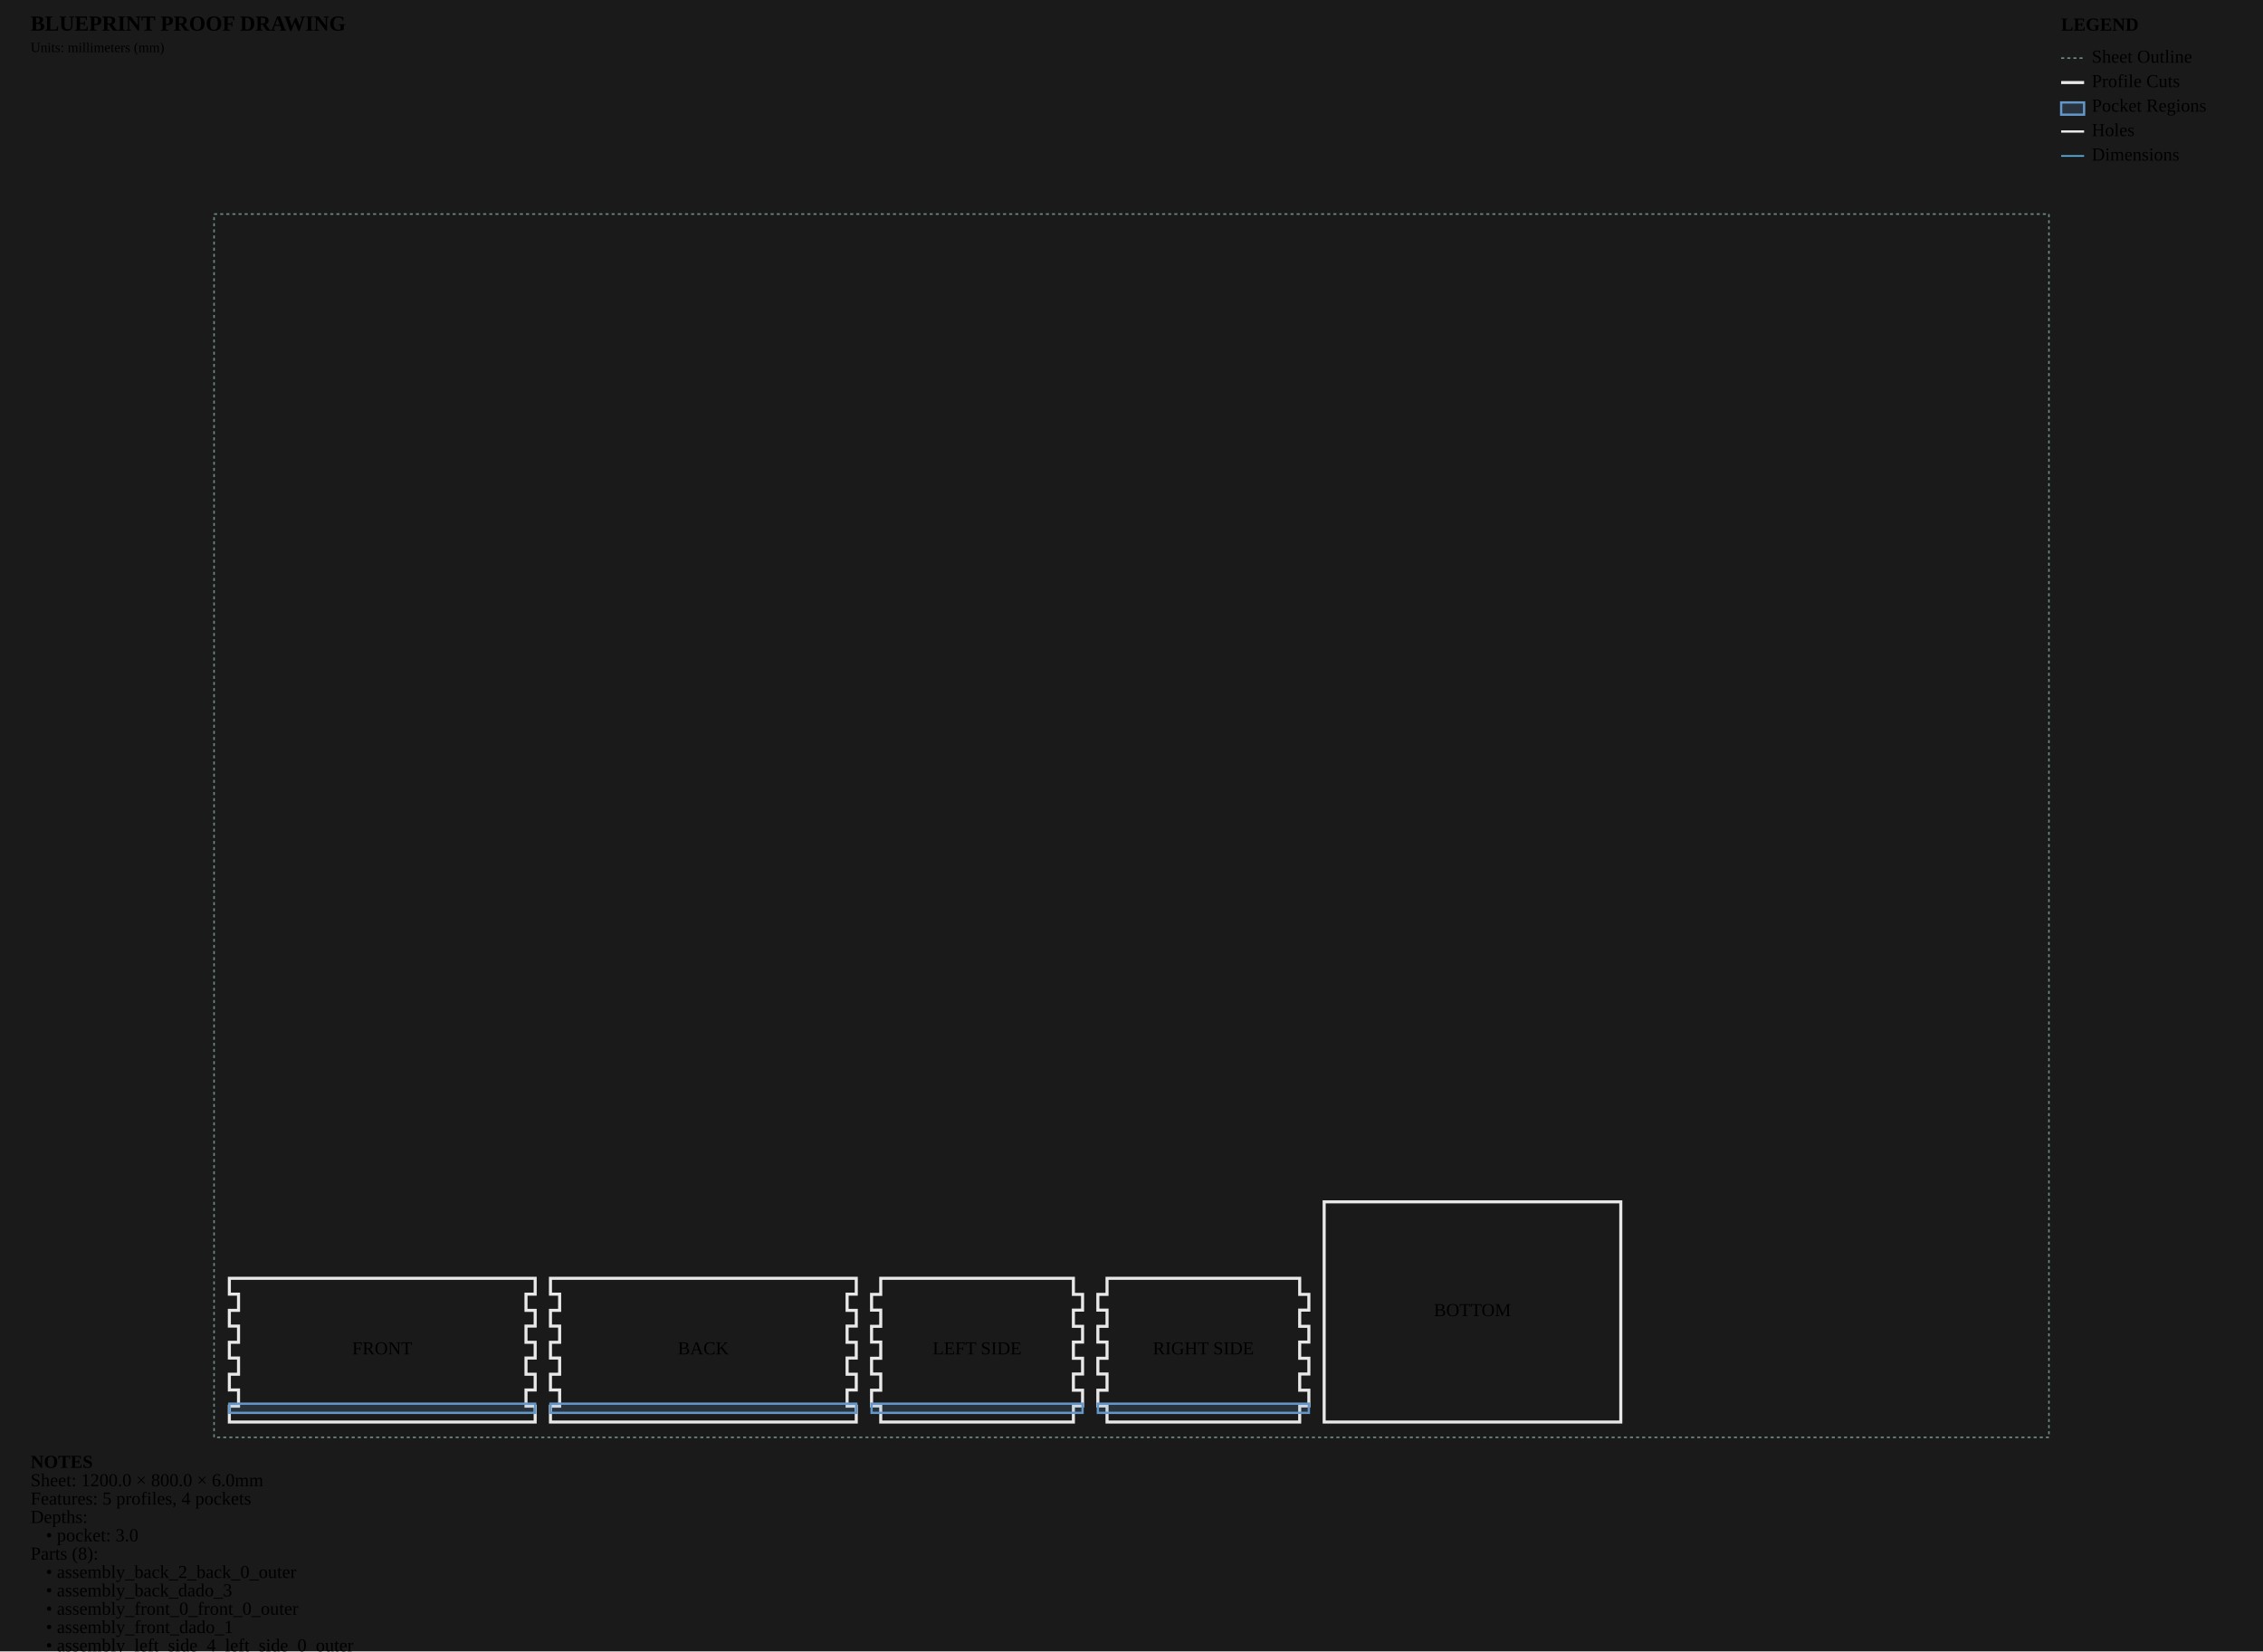
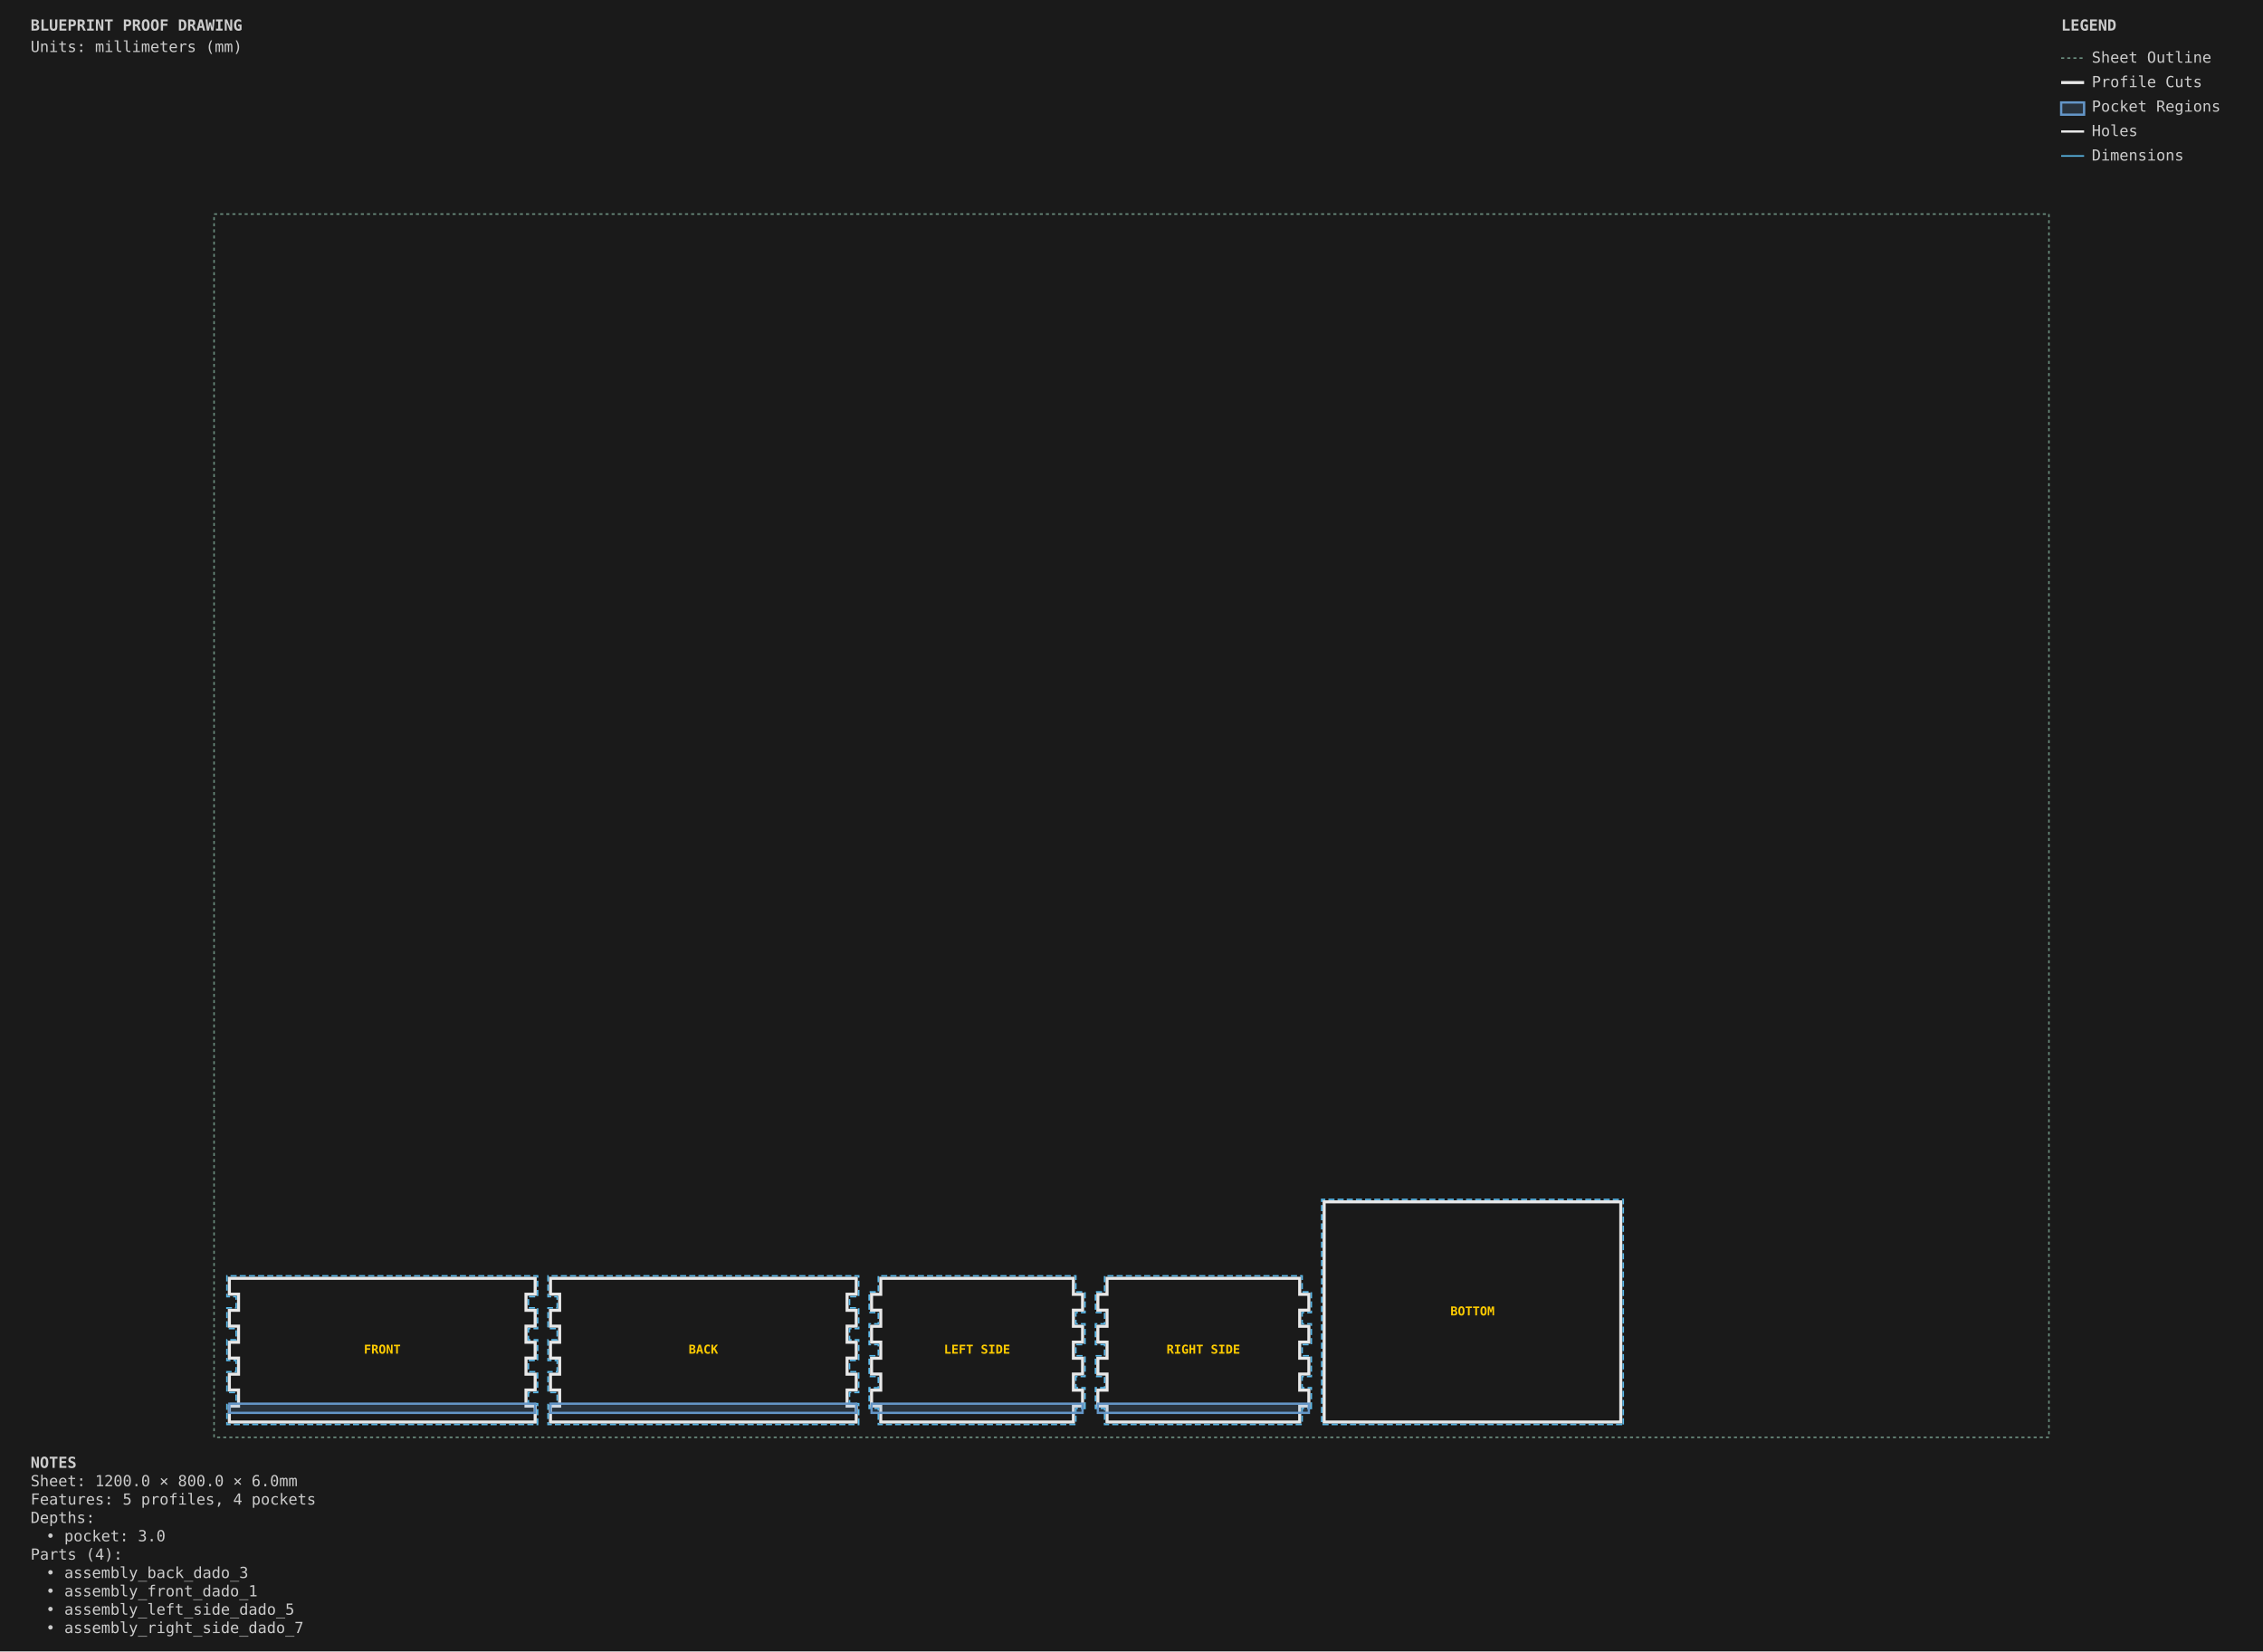
<svg xmlns="http://www.w3.org/2000/svg" viewBox="0 0 1480.0 1080.0" width="1480.0mm" height="1080.0mm">
  <style>
        .sheet-outline { stroke: #6b8e7f; stroke-width: 1; fill: none; stroke-dasharray: 2,2; }
        .profile-cuts { stroke: #e8e8e8; stroke-width: 2; fill: none; }
+         .profile-toolpaths { stroke: #5ab9ea; stroke-width: 1; fill: none; stroke-dasharray: 4,2; }
        .waste-cuts { stroke: #ff9500; stroke-width: 2; fill: none; stroke-dasharray: 8,4; }
        .pocket-regions { stroke: #6496c8; stroke-width: 1.5; fill: #6496c8; fill-opacity: 0.2; }
        .holes { stroke: #e8e8e8; stroke-width: 1.5; fill: none; }
        .engrave-paths { stroke: #888888; stroke-width: 0.25; fill: none; }
        .construction { stroke: #6b8e7f; stroke-width: 0.5; fill: none; stroke-dasharray: 2,2; }
        .dimensions { stroke: #5ab9ea; stroke-width: 1; fill: none; }
-         .dimension-text { fill:
+         .dimension-text { fill: #5ab9ea; font-family: monospace; font-size: 10px; }
        .gap-dimensions { stroke: #ff9500; stroke-width: 1; fill: none; }
-         .gap-text { fill:
+         .gap-text { fill: #ff9500; font-family: monospace; font-size: 10px; }
        .notes { fill: #cccccc; font-family: monospace; font-size: 10px; }
        .legend { fill: #cccccc; font-family: monospace; font-size: 10px; }
        .part-label { fill: #ffcc00; font-family: monospace; font-size: 8px; font-weight: bold; }
+         .edge-label { fill: #ffcc00; font-family: monospace; font-size: 7px; }
    </style>
  <rect x="0" y="0" width="1480.0" height="1080.0" fill="#1a1a1a" />
  <g id="SHEET_OUTLINE" class="sheet-outline">
    <rect x="140" y="140" width="1200.0" height="800.0" />
  </g>
  <g id="PROFILE_CUTS" class="profile-cuts">
-     <path d="M 350.000 930.000 L 350.000 919.631 L 344.000 919.631 L 344.000 909.036 L 350.000 909.036 L 350.000 898.742 L 344.000 898.742 L 344.000 888.147 L 350.000 888.147 L 350.000 877.853 L 344.000 877.853 L 344.000 867.258 L 350.000 867.258 L 350.000 856.964 L 344.000 856.964 L 344.000 846.369 L 350.000 846.369 L 350.000 836.000 L 150.000 836.000 L 150.000 846.369 L 156.000 846.369 L 156.000 856.964 L 150.000 856.964 L 150.000 867.258 L 156.000 867.258 L 156.000 877.853 L 150.000 877.853 L 150.000 888.147 L 156.000 888.147 L 156.000 898.742 L 150.000 898.742 L 150.000 909.036 L 156.000 909.036 L 156.000 919.631 L 150.000 919.631 L 150.000 930.000 Z" fill-rule="evenodd" />
-     <path d="M 560.000 930.000 L 560.000 919.631 L 554.000 919.631 L 554.000 909.036 L 560.000 909.036 L 560.000 898.742 L 554.000 898.742 L 554.000 888.147 L 560.000 888.147 L 560.000 877.853 L 554.000 877.853 L 554.000 867.258 L 560.000 867.258 L 560.000 856.964 L 554.000 856.964 L 554.000 846.369 L 560.000 846.369 L 560.000 836.000 L 360.000 836.000 L 360.000 846.369 L 366.000 846.369 L 366.000 856.964 L 360.000 856.964 L 360.000 867.258 L 366.000 867.258 L 366.000 877.853 L 360.000 877.853 L 360.000 888.147 L 366.000 888.147 L 366.000 898.742 L 360.000 898.742 L 360.000 909.036 L 366.000 909.036 L 366.000 919.631 L 360.000 919.631 L 360.000 930.000 Z" fill-rule="evenodd" />
-     <path d="M 708.000 919.481 L 708.000 909.186 L 702.000 909.186 L 702.000 898.592 L 708.000 898.592 L 708.000 888.297 L 702.000 888.297 L 702.000 877.703 L 708.000 877.703 L 708.000 867.408 L 702.000 867.408 L 702.000 856.814 L 708.000 856.814 L 708.000 846.519 L 702.000 846.519 L 702.000 836.000 L 576.000 836.000 L 576.000 846.519 L 570.000 846.519 L 570.000 856.814 L 576.000 856.814 L 576.000 867.408 L 570.000 867.408 L 570.000 877.703 L 576.000 877.703 L 576.000 888.297 L 570.000 888.297 L 570.000 898.592 L 576.000 898.592 L 576.000 909.186 L 570.000 909.186 L 570.000 919.481 L 576.000 919.481 L 576.000 930.000 L 702.000 930.000 L 702.000 919.481 Z" fill-rule="evenodd" />
-     <path d="M 856.000 919.481 L 856.000 909.186 L 850.000 909.186 L 850.000 898.592 L 856.000 898.592 L 856.000 888.297 L 850.000 888.297 L 850.000 877.703 L 856.000 877.703 L 856.000 867.408 L 850.000 867.408 L 850.000 856.814 L 856.000 856.814 L 856.000 846.519 L 850.000 846.519 L 850.000 836.000 L 724.000 836.000 L 724.000 846.519 L 718.000 846.519 L 718.000 856.814 L 724.000 856.814 L 724.000 867.408 L 718.000 867.408 L 718.000 877.703 L 724.000 877.703 L 724.000 888.297 L 718.000 888.297 L 718.000 898.592 L 724.000 898.592 L 724.000 909.186 L 718.000 909.186 L 718.000 919.481 L 724.000 919.481 L 724.000 930.000 L 850.000 930.000 L 850.000 919.481 Z" fill-rule="evenodd" />
-     <path d="M 866.000 930.000 L 1060.000 930.000 L 1060.000 786.000 L 866.000 786.000 Z" fill-rule="evenodd" />
+     <path d="M 350.000 930.000 L 350.000 919.593 L 344.000 919.593 L 344.000 909.074 L 350.000 909.074 L 350.000 898.704 L 344.000 898.704 L 344.000 888.185 L 350.000 888.185 L 350.000 877.815 L 344.000 877.815 L 344.000 867.296 L 350.000 867.296 L 350.000 856.926 L 344.000 856.926 L 344.000 846.407 L 350.000 846.407 L 350.000 836.000 L 150.000 836.000 L 150.000 846.407 L 156.000 846.407 L 156.000 856.926 L 150.000 856.926 L 150.000 867.296 L 156.000 867.296 L 156.000 877.815 L 150.000 877.815 L 150.000 888.185 L 156.000 888.185 L 156.000 898.704 L 150.000 898.704 L 150.000 909.074 L 156.000 909.074 L 156.000 919.593 L 150.000 919.593 L 150.000 930.000 Z" fill-rule="evenodd" />
+     <path d="M 560.000 930.000 L 560.000 919.593 L 554.000 919.593 L 554.000 909.074 L 560.000 909.074 L 560.000 898.704 L 554.000 898.704 L 554.000 888.185 L 560.000 888.185 L 560.000 877.815 L 554.000 877.815 L 554.000 867.296 L 560.000 867.296 L 560.000 856.926 L 554.000 856.926 L 554.000 846.407 L 560.000 846.407 L 560.000 836.000 L 360.000 836.000 L 360.000 846.407 L 366.000 846.407 L 366.000 856.926 L 360.000 856.926 L 360.000 867.296 L 366.000 867.296 L 366.000 877.815 L 360.000 877.815 L 360.000 888.185 L 366.000 888.185 L 366.000 898.704 L 360.000 898.704 L 360.000 909.074 L 366.000 909.074 L 366.000 919.593 L 360.000 919.593 L 360.000 930.000 Z" fill-rule="evenodd" />
+     <path d="M 708.000 919.518 L 708.000 909.149 L 702.000 909.149 L 702.000 898.629 L 708.000 898.629 L 708.000 888.260 L 702.000 888.260 L 702.000 877.740 L 708.000 877.740 L 708.000 867.371 L 702.000 867.371 L 702.000 856.851 L 708.000 856.851 L 708.000 846.482 L 702.000 846.482 L 702.000 836.000 L 576.000 836.000 L 576.000 846.482 L 570.000 846.482 L 570.000 856.851 L 576.000 856.851 L 576.000 867.371 L 570.000 867.371 L 570.000 877.740 L 576.000 877.740 L 576.000 888.260 L 570.000 888.260 L 570.000 898.629 L 576.000 898.629 L 576.000 909.149 L 570.000 909.149 L 570.000 919.518 L 576.000 919.518 L 576.000 930.000 L 702.000 930.000 L 702.000 919.518 Z" fill-rule="evenodd" />
+     <path d="M 856.000 919.518 L 856.000 909.149 L 850.000 909.149 L 850.000 898.629 L 856.000 898.629 L 856.000 888.260 L 850.000 888.260 L 850.000 877.740 L 856.000 877.740 L 856.000 867.371 L 850.000 867.371 L 850.000 856.851 L 856.000 856.851 L 856.000 846.482 L 850.000 846.482 L 850.000 836.000 L 724.000 836.000 L 724.000 846.482 L 718.000 846.482 L 718.000 856.851 L 724.000 856.851 L 724.000 867.371 L 718.000 867.371 L 718.000 877.740 L 724.000 877.740 L 724.000 888.260 L 718.000 888.260 L 718.000 898.629 L 724.000 898.629 L 724.000 909.149 L 718.000 909.149 L 718.000 919.518 L 724.000 919.518 L 724.000 930.000 L 850.000 930.000 L 850.000 919.518 Z" fill-rule="evenodd" />
+     <path d="M 1060.000 930.000 L 1060.000 786.000 L 866.000 786.000 L 866.000 930.000 Z" fill-rule="evenodd" />
+   </g>
+   <g id="PROFILE_TOOLPATHS" class="profile-toolpaths">
+     <path d="M 351.587 931.587 L 351.587 918.006 L 345.587 918.006 L 345.587 910.661 L 351.587 910.661 L 351.587 897.117 L 345.587 897.117 L 345.587 889.772 L 351.587 889.772 L 351.587 876.228 L 345.587 876.228 L 345.587 868.883 L 351.587 868.883 L 351.587 855.339 L 345.587 855.339 L 345.587 847.994 L 351.587 847.994 L 351.587 834.413 L 148.412 834.413 L 148.412 847.994 L 154.412 847.994 L 154.412 855.339 L 148.412 855.339 L 148.412 868.883 L 154.412 868.883 L 154.412 876.228 L 148.412 876.228 L 148.412 889.772 L 154.412 889.772 L 154.412 897.117 L 148.412 897.117 L 148.412 910.661 L 154.412 910.661 L 154.412 918.006 L 148.412 918.006 L 148.412 931.587 Z" fill-rule="evenodd" />
+     <path d="M 561.587 931.587 L 561.587 918.006 L 555.587 918.006 L 555.587 910.661 L 561.587 910.661 L 561.587 897.117 L 555.587 897.117 L 555.587 889.772 L 561.587 889.772 L 561.587 876.228 L 555.587 876.228 L 555.587 868.883 L 561.587 868.883 L 561.587 855.339 L 555.587 855.339 L 555.587 847.994 L 561.587 847.994 L 561.587 834.413 L 358.413 834.413 L 358.413 847.994 L 364.413 847.994 L 364.413 855.339 L 358.413 855.339 L 358.413 868.883 L 364.413 868.883 L 364.413 876.228 L 358.413 876.228 L 358.413 889.772 L 364.413 889.772 L 364.413 897.117 L 358.413 897.117 L 358.413 910.661 L 364.413 910.661 L 364.413 918.006 L 358.413 918.006 L 358.413 931.587 Z" fill-rule="evenodd" />
+     <path d="M 709.587 921.106 L 709.587 907.561 L 703.587 907.561 L 703.587 900.217 L 709.587 900.217 L 709.587 886.672 L 703.587 886.672 L 703.587 879.328 L 709.587 879.328 L 709.587 865.783 L 703.587 865.783 L 703.587 858.439 L 709.587 858.439 L 709.587 844.894 L 703.587 844.894 L 703.587 834.413 L 574.413 834.413 L 574.413 844.894 L 568.413 844.894 L 568.413 858.439 L 574.413 858.439 L 574.413 865.783 L 568.413 865.783 L 568.413 879.328 L 574.413 879.328 L 574.413 886.672 L 568.413 886.672 L 568.413 900.217 L 574.413 900.217 L 574.413 907.561 L 568.413 907.561 L 568.413 921.106 L 574.413 921.106 L 574.413 931.587 L 703.587 931.587 L 703.587 921.106 Z" fill-rule="evenodd" />
+     <path d="M 857.587 921.106 L 857.587 907.561 L 851.587 907.561 L 851.587 900.217 L 857.587 900.217 L 857.587 886.672 L 851.587 886.672 L 851.587 879.328 L 857.587 879.328 L 857.587 865.783 L 851.587 865.783 L 851.587 858.439 L 857.587 858.439 L 857.587 844.894 L 851.587 844.894 L 851.587 834.413 L 722.413 834.413 L 722.413 844.894 L 716.413 844.894 L 716.413 858.439 L 722.413 858.439 L 722.413 865.783 L 716.413 865.783 L 716.413 879.328 L 722.413 879.328 L 722.413 886.672 L 716.413 886.672 L 716.413 900.217 L 722.413 900.217 L 722.413 907.561 L 716.413 907.561 L 716.413 921.106 L 722.413 921.106 L 722.413 931.587 L 851.587 931.587 L 851.587 921.106 Z" fill-rule="evenodd" />
+     <path d="M 1061.588 931.587 L 1061.588 784.413 L 864.413 784.413 L 864.413 931.587 Z" fill-rule="evenodd" />
  </g>
  <g id="WASTE_CUTS" class="waste-cuts" />
  <g id="POCKET_REGIONS" class="pocket-regions">
    <rect x="150.0" y="918.0" width="200.0" height="6.0" />
    <rect x="360.0" y="918.0" width="200.0" height="6.0" />
    <rect x="570.0" y="918.0" width="138.0" height="6.0" />
    <rect x="718.0" y="918.0" width="138.0" height="6.0" />
  </g>
  <g id="ENGRAVE_PATHS" class="engrave-paths" />
  <g id="HOLES" class="holes" />
  <g id="LABELS" class="labels">
    <text x="250.0" y="883.0" class="part-label" text-anchor="middle" dominant-baseline="middle">FRONT</text>
    <text x="460.0" y="883.0" class="part-label" text-anchor="middle" dominant-baseline="middle">BACK</text>
    <text x="639.0" y="883.0" class="part-label" text-anchor="middle" dominant-baseline="middle">LEFT SIDE</text>
    <text x="787.0" y="883.0" class="part-label" text-anchor="middle" dominant-baseline="middle">RIGHT SIDE</text>
    <text x="963.0" y="858.0" class="part-label" text-anchor="middle" dominant-baseline="middle">BOTTOM</text>
  </g>
  <g id="EDGE_COLORS" class="edge-colors" />
  <g id="CONSTRUCTION" class="construction" />
  <g id="DIMENSIONS" class="dimensions" />
  <g id="NOTES" class="notes">
    <text x="20" y="960.0" class="notes" font-weight="bold">NOTES</text>
    <text x="20" y="972.0" class="notes">Sheet: 1200.0 × 800.0 × 6.0mm</text>
    <text x="20" y="984.0" class="notes">Features: 5 profiles, 4 pockets</text>
    <text x="20" y="996.0" class="notes">Depths:</text>
    <text x="30" y="1008.0" class="notes">• pocket: 3.0</text>
-     <text x="20" y="1020.0" class="notes">Parts (8):</text>
-     <text x="30" y="1032.0" class="notes">• assembly_back_2_back_0_outer</text>
-     <text x="30" y="1044.0" class="notes">• assembly_back_dado_3</text>
-     <text x="30" y="1056.0" class="notes">• assembly_front_0_front_0_outer</text>
-     <text x="30" y="1068.0" class="notes">• assembly_front_dado_1</text>
-     <text x="30" y="1080.0" class="notes">• assembly_left_side_4_left_side_0_outer</text>
-     <text x="30" y="1092.0" class="notes">• assembly_left_side_dado_5</text>
-     <text x="30" y="1104.0" class="notes">• assembly_right_side_6_right_side_0_outer</text>
-     <text x="30" y="1116.0" class="notes">• assembly_right_side_dado_7</text>
+     <text x="20" y="1020.0" class="notes">Parts (4):</text>
+     <text x="30" y="1032.0" class="notes">• assembly_back_dado_3</text>
+     <text x="30" y="1044.0" class="notes">• assembly_front_dado_1</text>
+     <text x="30" y="1056.0" class="notes">• assembly_left_side_dado_5</text>
+     <text x="30" y="1068.0" class="notes">• assembly_right_side_dado_7</text>
  </g>
  <g id="TITLE_BLOCK" class="title-block">
    <text x="20" y="20" class="notes" font-weight="bold" font-size="14px">BLUEPRINT PROOF DRAWING</text>
    <text x="20" y="34" class="notes" font-size="9px">Units: millimeters (mm)</text>
  </g>
  <g id="LEGEND" class="legend">
    <text x="1348.0" y="20" class="legend" font-weight="bold">LEGEND</text>
    <line x1="1348.0" y1="38" x2="1363.0" y2="38" stroke="#6b8e7f" stroke-width="1" stroke-dasharray="2,2" />
    <text x="1368.0" y="41" class="legend">Sheet Outline</text>
    <line x1="1348.0" y1="54" x2="1363.0" y2="54" stroke="#e8e8e8" stroke-width="2" />
    <text x="1368.0" y="57" class="legend">Profile Cuts</text>
    <rect x="1348.0" y="67" width="15.0" height="8" stroke="#6496c8" stroke-width="1.5" fill="#6496c8" fill-opacity="0.2" />
    <text x="1368.0" y="73" class="legend">Pocket Regions</text>
    <line x1="1348.0" y1="86" x2="1363.0" y2="86" stroke="#e8e8e8" stroke-width="1.5" />
    <text x="1368.0" y="89" class="legend">Holes</text>
    <line x1="1348.0" y1="102" x2="1363.0" y2="102" stroke="#5ab9ea" stroke-width="1" />
    <text x="1368.0" y="105" class="legend">Dimensions</text>
  </g>
</svg>
